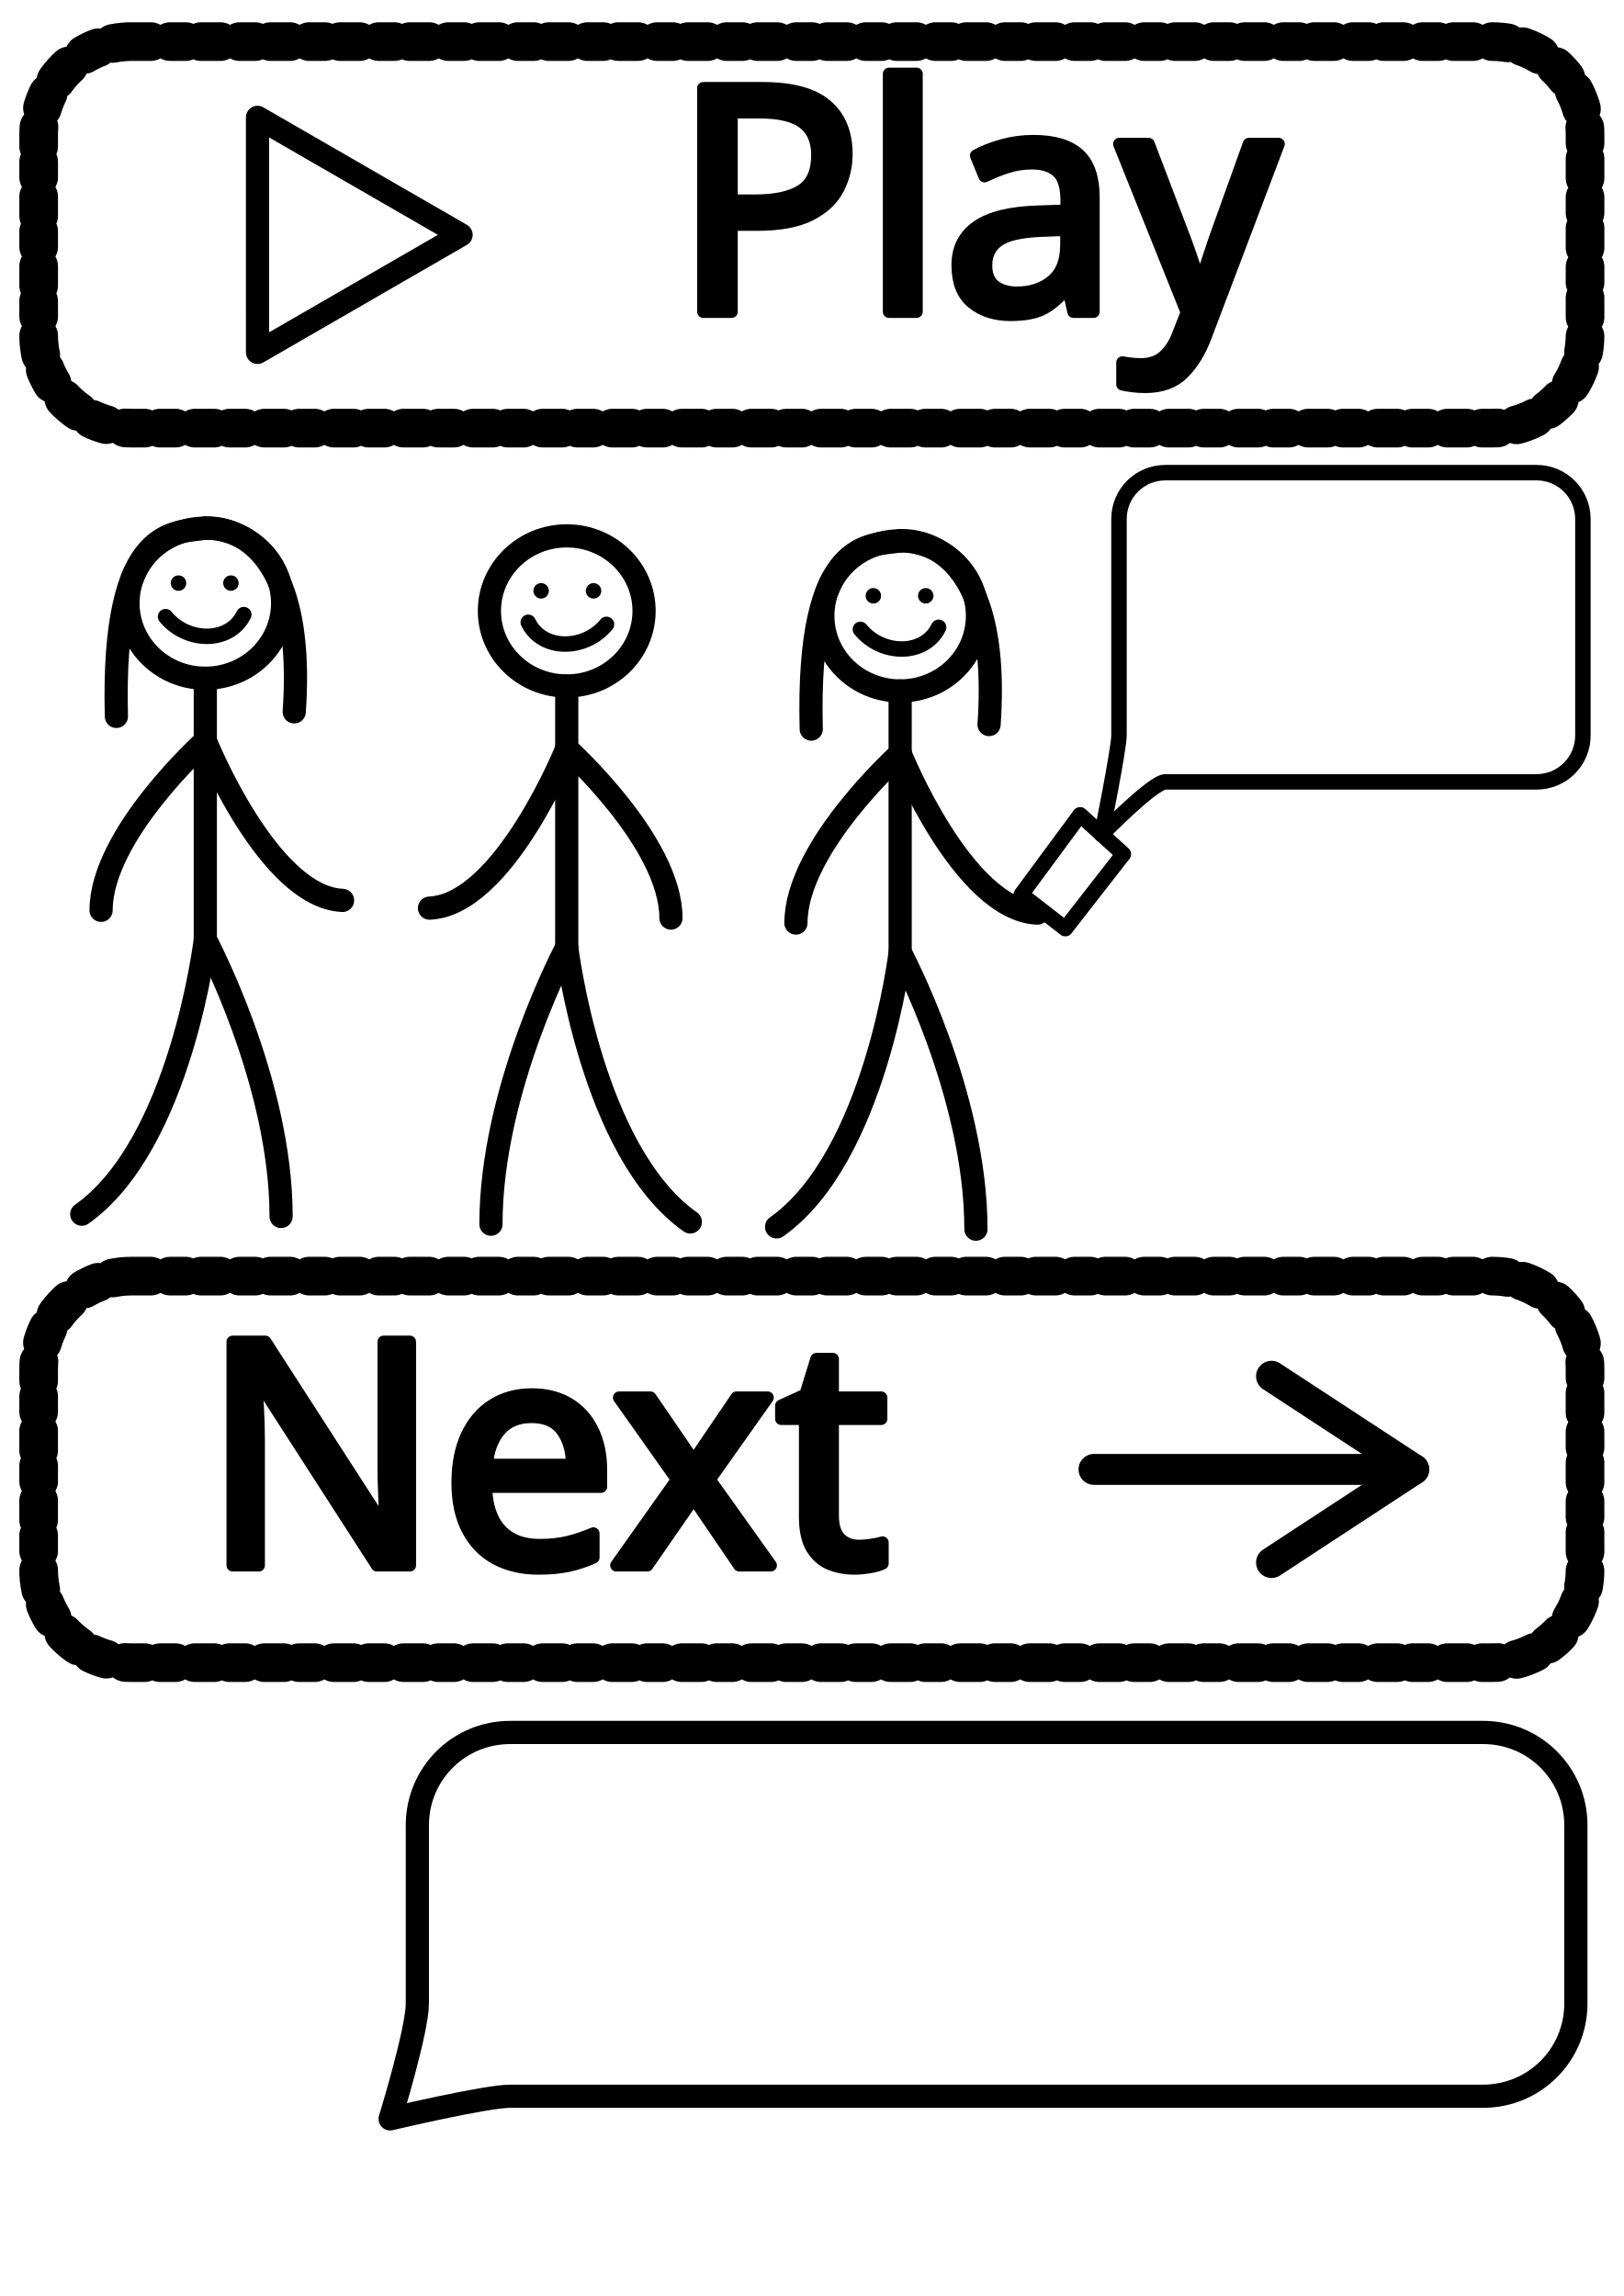
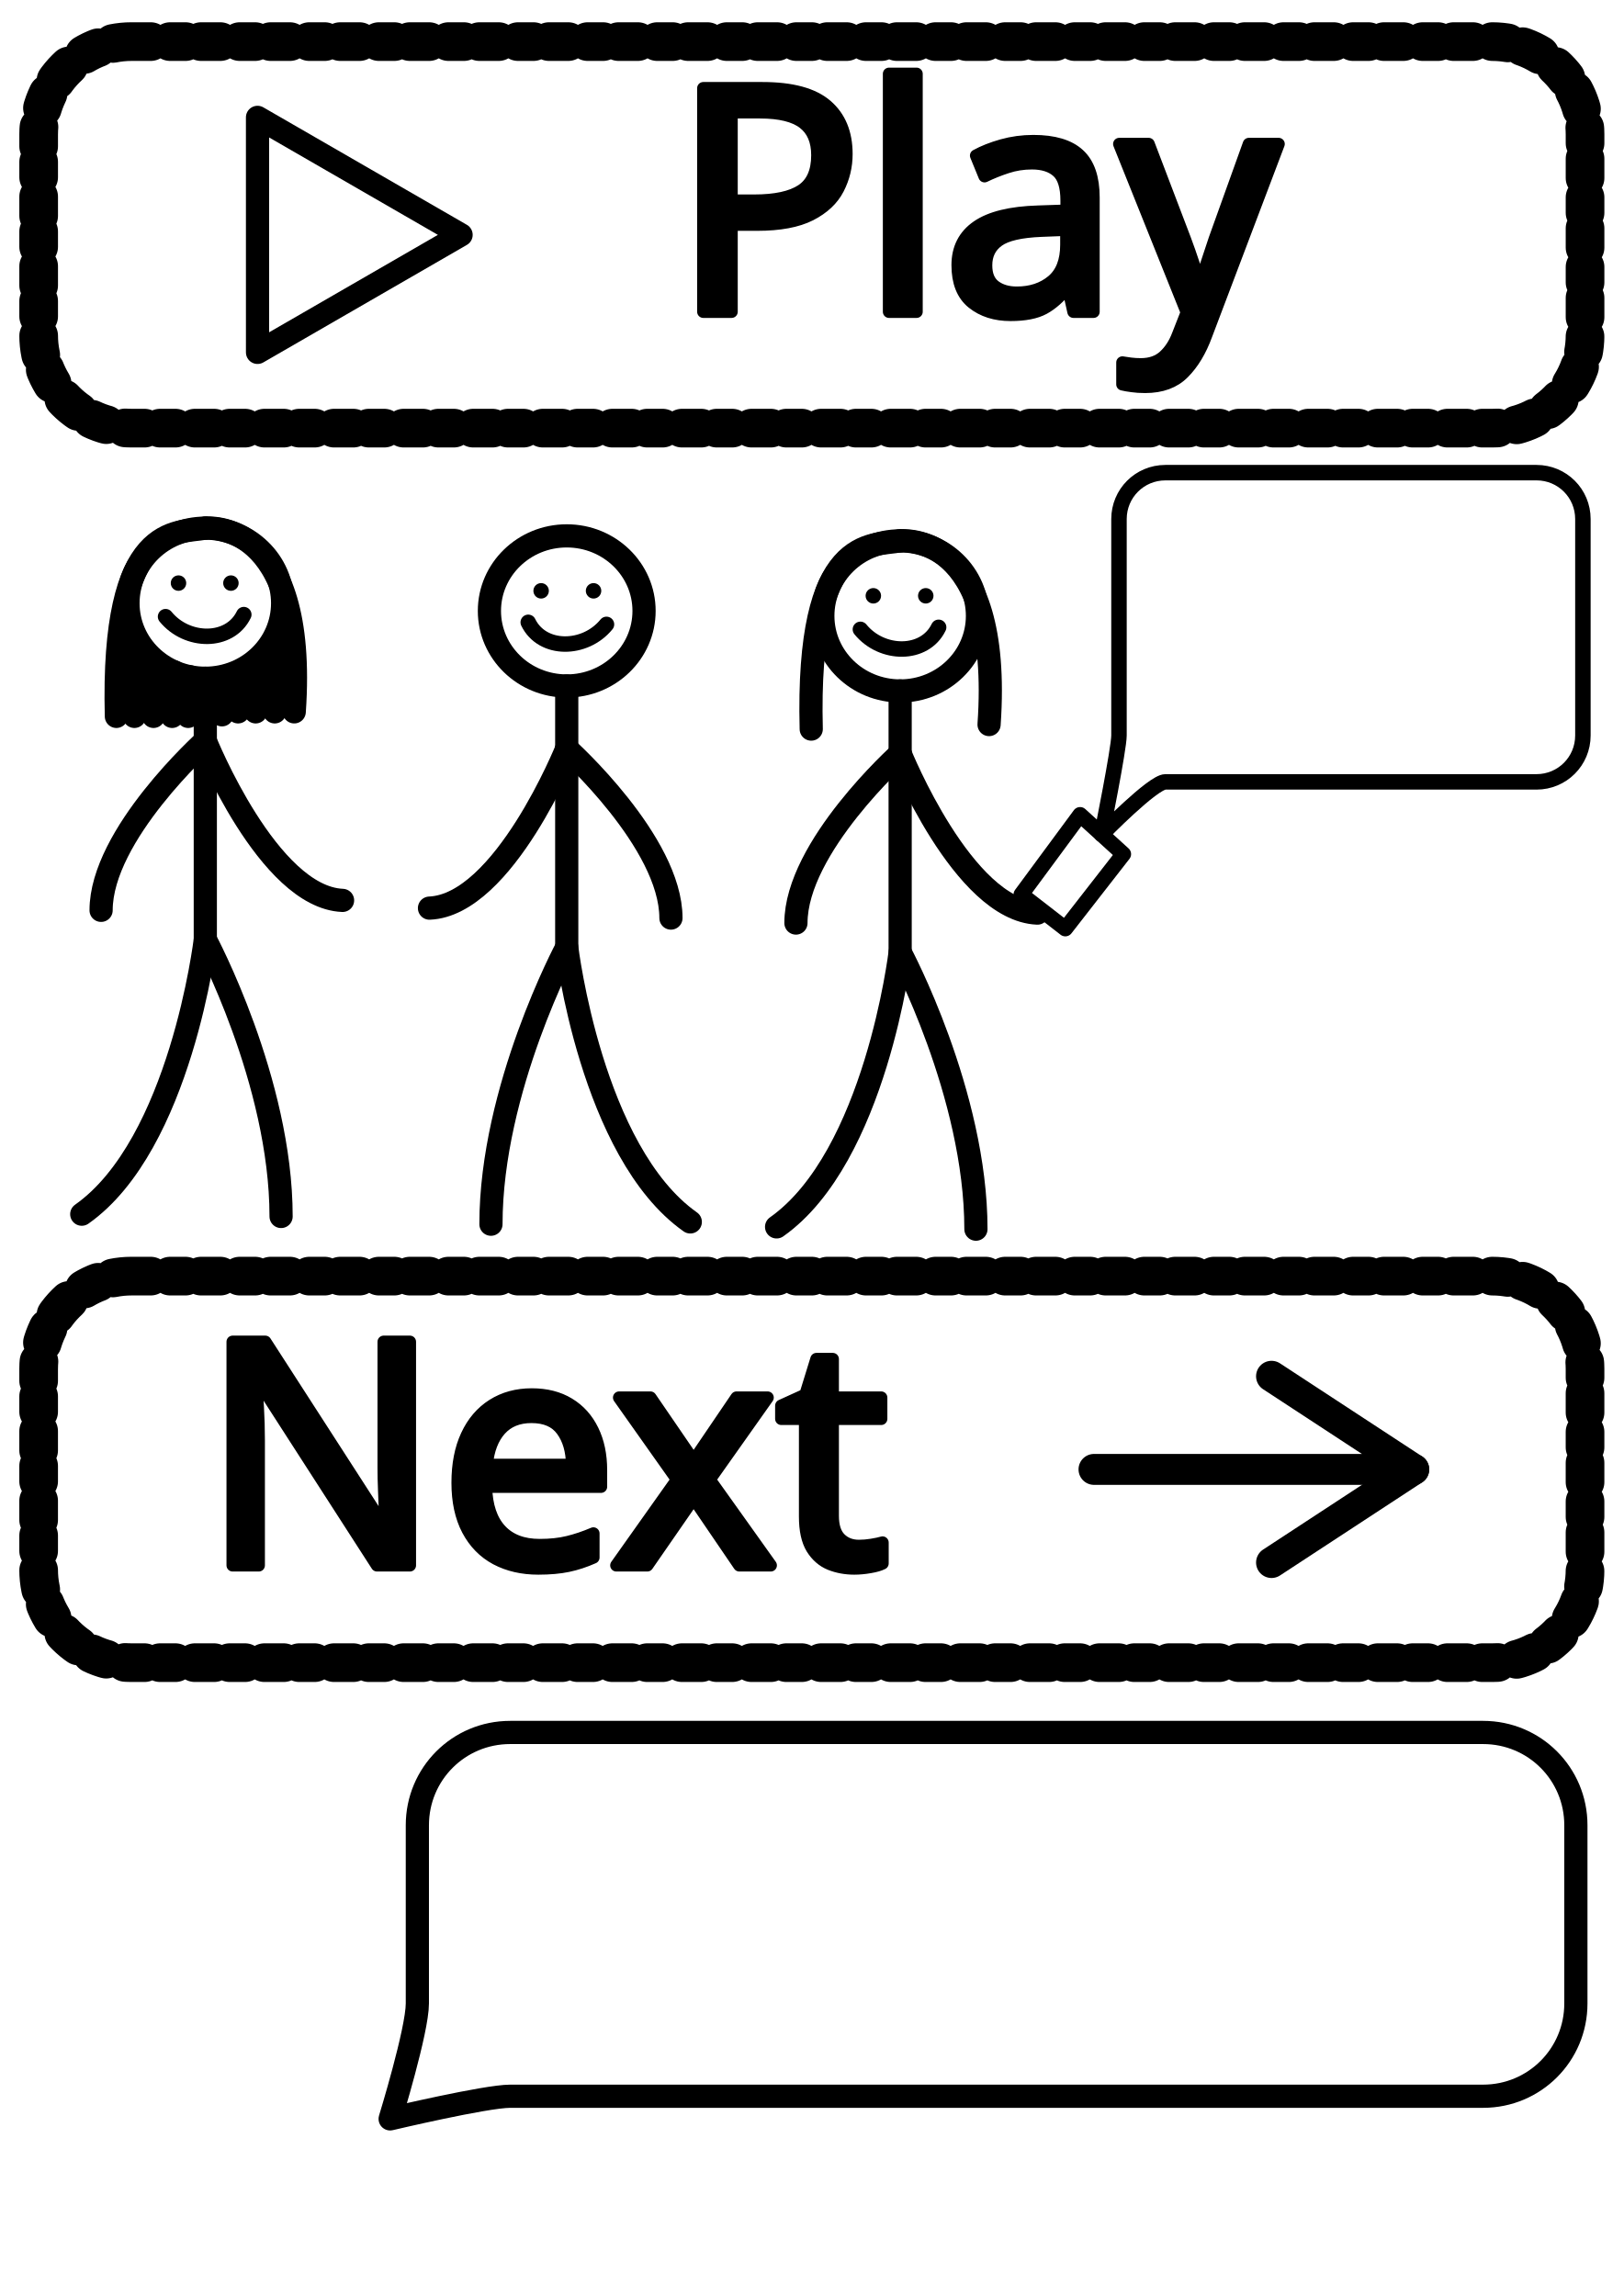
<svg xmlns="http://www.w3.org/2000/svg" width="210mm" height="297mm" viewBox="0 0 210 297" version="1.1" id="svg1">
  <defs id="defs1" />
  <g id="layer1">
    <rect style="fill:none;stroke:#000000;stroke-width:5;stroke-linecap:round;stroke-linejoin:round;stroke-dasharray:2.5, 2.5, 2, 2;stroke-dashoffset:0" id="rect1" width="200" height="50" x="5" y="5.381" rx="12" />
    <text xml:space="preserve" style="font-style:normal;font-variant:normal;font-weight:normal;font-stretch:normal;font-size:40.501px;font-family:'Inconsolata Nerd Font';-inkscape-font-specification:'Inconsolata Nerd Font';fill:none;stroke:#000000;stroke-width:1.595;stroke-linecap:round;stroke-linejoin:round;stroke-dasharray:none;stroke-dashoffset:0" x="87.04" y="40.326" id="text2">
      <tspan id="tspan2" style="font-style:normal;font-variant:normal;font-weight:normal;font-stretch:normal;font-size:40.501px;font-family:'Inconsolata Nerd Font';-inkscape-font-specification:'Inconsolata Nerd Font';fill:#000000;fill-opacity:1;stroke-width:1.595;stroke-dasharray:none" x="87.04" y="40.326">Play</tspan>
    </text>
    <path style="fill:none;fill-opacity:1;stroke:#000000;stroke-width:3;stroke-linecap:round;stroke-linejoin:round;stroke-dasharray:none;stroke-dashoffset:0" id="path2" d="m 39.778,30.381 -26.325,15.202 -0.003,-30.399 z" transform="translate(19.85526,-8.7960088e-4)" />
    <rect style="fill:none;stroke:#000000;stroke-width:5;stroke-linecap:round;stroke-linejoin:round;stroke-dasharray:2.5, 2.5, 2, 2;stroke-dashoffset:0" id="rect1-8" width="200" height="50" x="4.998" y="165.073" rx="12" />
    <text xml:space="preserve" style="font-style:normal;font-variant:normal;font-weight:normal;font-stretch:normal;font-size:40.501px;font-family:'Inconsolata Nerd Font';-inkscape-font-specification:'Inconsolata Nerd Font';fill:none;stroke:#000000;stroke-width:1.595;stroke-linecap:round;stroke-linejoin:round;stroke-dasharray:none;stroke-dashoffset:0" x="26.169" y="202.488" id="text2-5">
      <tspan id="tspan2-7" style="font-style:normal;font-variant:normal;font-weight:normal;font-stretch:normal;font-size:40.501px;font-family:'Inconsolata Nerd Font';-inkscape-font-specification:'Inconsolata Nerd Font';fill:#000000;fill-opacity:1;stroke-width:1.595;stroke-dasharray:none" x="26.169" y="202.488">Next</tspan>
    </text>
    <ellipse style="fill:none;fill-opacity:1;stroke:#000000;stroke-width:3;stroke-linecap:round;stroke-linejoin:round;stroke-dasharray:none;stroke-dashoffset:0" id="path3" cx="26.553" cy="78.026" ry="9.708" rx="10" />
    <path style="fill:none;fill-opacity:1;stroke:#000000;stroke-width:3;stroke-linecap:round;stroke-linejoin:round;stroke-dasharray:none;stroke-dashoffset:0" d="m 26.553,87.734 v 33.809 c 0,0 -3.167,26.489 -15.98,35.518" id="path4" />
    <path style="fill:none;fill-opacity:1;stroke:#000000;stroke-width:3;stroke-linecap:round;stroke-linejoin:round;stroke-dasharray:none;stroke-dashoffset:0" d="m 26.553,121.544 c 0,0 9.801,18.3 9.801,35.814" id="path5" />
    <path style="fill:none;fill-opacity:1;stroke:#000000;stroke-width:3;stroke-linecap:round;stroke-linejoin:round;stroke-dasharray:none;stroke-dashoffset:0" d="m 26.553,95.844 c 0,0 8.125,20.22 17.751,20.627" id="path6" />
    <path style="fill:none;fill-opacity:1;stroke:#000000;stroke-width:3;stroke-linecap:round;stroke-linejoin:round;stroke-dasharray:none;stroke-dashoffset:0" d="m 26.553,95.844 c 0,0 -13.478,12.1 -13.478,21.913" id="path7" />
    <path style="fill:none;fill-opacity:1;stroke:#000000;stroke-width:3;stroke-linecap:round;stroke-linejoin:round;stroke-dasharray:none;stroke-dashoffset:0" d="M 26.553,68.318 C 22.816,69.022 14.402,67.375 15.053,92.668" id="path8" />
+     <path style="fill:none;fill-opacity:1;stroke:#000000;stroke-width:3;stroke-linecap:round;stroke-linejoin:round;stroke-dasharray:none;stroke-dashoffset:0" d="m 17.681,82.745 c -0.283,2.734 -0.4,6.005 -0.299,9.923" id="path8-9" />
+     <path style="fill:none;fill-opacity:1;stroke:#000000;stroke-width:3;stroke-linecap:round;stroke-linejoin:round;stroke-dasharray:none;stroke-dashoffset:0" d="m 20.177,86.042 c -0.283,2.734 -0.425,2.708 -0.324,6.626" id="path8-9-2" />
+     <path style="fill:none;fill-opacity:1;stroke:#000000;stroke-width:3;stroke-linecap:round;stroke-linejoin:round;stroke-dasharray:none;stroke-dashoffset:0" d="m 22.514,86.907 c -0.283,2.734 -0.352,1.843 -0.251,5.761" id="path8-9-2-0" />
+     <path style="fill:none;fill-opacity:1;stroke:#000000;stroke-width:3;stroke-linecap:round;stroke-linejoin:round;stroke-dasharray:none;stroke-dashoffset:0" d="m 24.574,87.542 c -0.283,2.734 -0.338,1.208 -0.237,5.126" id="path8-9-2-0-0" />
    <path style="fill:none;fill-opacity:1;stroke:#000000;stroke-width:3;stroke-linecap:round;stroke-linejoin:round;stroke-dasharray:none;stroke-dashoffset:0" d="m 26.553,68.318 c 0,0 13.261,-1.5 11.5,23.763" id="path9" />
+     <path style="fill:none;fill-opacity:1;stroke:#000000;stroke-width:3;stroke-linecap:round;stroke-linejoin:round;stroke-dasharray:none;stroke-dashoffset:0" d="m 35.517,83.472 c 0.221,2.454 0.248,5.302 0.017,8.61" id="path9-8" />
+     <path style="fill:none;fill-opacity:1;stroke:#000000;stroke-width:3;stroke-linecap:round;stroke-linejoin:round;stroke-dasharray:none;stroke-dashoffset:0" d="m 33.048,85.471 c 0.221,2.454 0.248,3.303 0.017,6.611" id="path9-8-1" />
+     <path style="fill:none;fill-opacity:1;stroke:#000000;stroke-width:3;stroke-linecap:round;stroke-linejoin:round;stroke-dasharray:none;stroke-dashoffset:0" d="m 30.865,86.971 c 0.221,2.454 0.159,1.803 -0.072,5.111" id="path9-8-1-4" />
+     <path style="fill:none;fill-opacity:1;stroke:#000000;stroke-width:3;stroke-linecap:round;stroke-linejoin:round;stroke-dasharray:none;stroke-dashoffset:0" d="m 28.536,87.777 c 0.221,2.454 0.403,1.38 0.172,4.688" id="path9-8-1-4-3" />
+     <path style="fill:none;fill-opacity:1;stroke:#000000;stroke-width:3;stroke-linecap:round;stroke-linejoin:round;stroke-dasharray:none;stroke-dashoffset:0" d="m 469.307,87.266 c 14.069,-0.189 7.99,17.916 17.48,22.576" id="path9-1" />
+     <path style="fill:none;fill-opacity:1;stroke:#000000;stroke-width:3;stroke-linecap:round;stroke-linejoin:round;stroke-dasharray:none;stroke-dashoffset:0" d="m 473.501,105.783 c 0.977,2.22 2.357,4.106 4.628,5.221" id="path9-1-1" />
+     <path style="fill:none;fill-opacity:1;stroke:#000000;stroke-width:3;stroke-linecap:round;stroke-linejoin:round;stroke-dasharray:none;stroke-dashoffset:0" d="m 476.459,105.571 c 0.977,2.22 2.357,4.106 4.628,5.221" id="path9-1-1-7" />
+     <path style="fill:none;fill-opacity:1;stroke:#000000;stroke-width:3;stroke-linecap:round;stroke-linejoin:round;stroke-dasharray:none;stroke-dashoffset:0" d="m 478.162,102.259 c 0.846,2.438 3.458,7.011 5.729,8.126" id="path9-1-1-6" />
    <circle style="fill:#000000;fill-opacity:1;stroke:none;stroke-width:3;stroke-linecap:round;stroke-linejoin:round;stroke-dasharray:none;stroke-dashoffset:0" id="path11" cx="29.865" cy="75.427" r="1" />
    <circle style="fill:#000000;fill-opacity:1;stroke:none;stroke-width:3;stroke-linecap:round;stroke-linejoin:round;stroke-dasharray:none;stroke-dashoffset:0" id="path11-3" cx="23.085" cy="75.427" r="1" />
    <path style="fill:none;fill-opacity:1;stroke:#000000;stroke-width:2;stroke-linecap:round;stroke-linejoin:round;stroke-dasharray:none;stroke-dashoffset:0;stroke-opacity:1" d="m 21.411,79.767 c 2.767,3.401 8.308,3.472 10.12,-0.265" id="path12" />
+     <ellipse style="fill:#000000;fill-opacity:1;stroke:#000000;stroke-width:3;stroke-linecap:round;stroke-linejoin:round;stroke-dasharray:none;stroke-dashoffset:0" id="path3-3" cx="-482.095" cy="-8.728" ry="9.708" rx="10" transform="scale(-1,1)" />
+     <path style="fill:none;fill-opacity:1;stroke:#000000;stroke-width:3;stroke-linecap:round;stroke-linejoin:round;stroke-dasharray:none;stroke-dashoffset:0" d="M 482.095,0.98 V 34.789 c 0,0 3.167,26.489 15.98,35.518" id="path4-17" />
+     <path style="fill:none;fill-opacity:1;stroke:#000000;stroke-width:3;stroke-linecap:round;stroke-linejoin:round;stroke-dasharray:none;stroke-dashoffset:0" d="m 482.095,34.789 c 0,0 -9.801,18.3 -9.801,35.814" id="path5-59" />
+     <path style="fill:none;fill-opacity:1;stroke:#000000;stroke-width:3;stroke-linecap:round;stroke-linejoin:round;stroke-dasharray:none;stroke-dashoffset:0" d="m 482.095,9.089 c 0,0 -8.125,20.22 -17.751,20.627" id="path6-62" />
+     <path style="fill:none;fill-opacity:1;stroke:#000000;stroke-width:3;stroke-linecap:round;stroke-linejoin:round;stroke-dasharray:none;stroke-dashoffset:0" d="m 482.095,9.089 c 0,0 13.478,12.1 13.478,21.913" id="path7-1" />
+     <path style="fill:none;fill-opacity:1;stroke:#000000;stroke-width:3;stroke-linecap:round;stroke-linejoin:round;stroke-dasharray:none;stroke-dashoffset:0" d="m 482.095,-18.436 c 3.737,0.703 12.151,-0.944 11.5,24.35" id="path8-7" />
+     <path style="fill:none;fill-opacity:1;stroke:#000000;stroke-width:3;stroke-linecap:round;stroke-linejoin:round;stroke-dasharray:none;stroke-dashoffset:0" d="m 490.967,-4.009 c 0.283,2.734 0.4,6.005 0.299,9.923" id="path8-9-8" />
+     <path style="fill:none;fill-opacity:1;stroke:#000000;stroke-width:3;stroke-linecap:round;stroke-linejoin:round;stroke-dasharray:none;stroke-dashoffset:0" d="m 488.471,-0.712 c 0.283,2.734 0.425,2.708 0.324,6.626" id="path8-9-2-5" />
+     <path style="fill:none;fill-opacity:1;stroke:#000000;stroke-width:3;stroke-linecap:round;stroke-linejoin:round;stroke-dasharray:none;stroke-dashoffset:0" d="m 486.134,0.153 c 0.283,2.734 0.352,1.843 0.251,5.761" id="path8-9-2-0-7" />
+     <path style="fill:none;fill-opacity:1;stroke:#000000;stroke-width:3;stroke-linecap:round;stroke-linejoin:round;stroke-dasharray:none;stroke-dashoffset:0" d="m 484.074,0.788 c 0.283,2.734 0.338,1.208 0.237,5.126" id="path8-9-2-0-0-4" />
+     <path style="fill:none;fill-opacity:1;stroke:#000000;stroke-width:3;stroke-linecap:round;stroke-linejoin:round;stroke-dasharray:none;stroke-dashoffset:0" d="m 482.095,-18.436 c 0,0 -13.261,-1.5 -11.5,23.763" id="path9-18" />
+     <path style="fill:none;fill-opacity:1;stroke:#000000;stroke-width:3;stroke-linecap:round;stroke-linejoin:round;stroke-dasharray:none;stroke-dashoffset:0" d="m 473.131,-3.283 c -0.221,2.454 -0.248,5.302 -0.017,8.61" id="path9-8-5" />
+     <path style="fill:none;fill-opacity:1;stroke:#000000;stroke-width:3;stroke-linecap:round;stroke-linejoin:round;stroke-dasharray:none;stroke-dashoffset:0" d="m 475.6,-1.283 c -0.221,2.454 -0.248,3.303 -0.017,6.611" id="path9-8-1-9" />
+     <path style="fill:none;fill-opacity:1;stroke:#000000;stroke-width:3;stroke-linecap:round;stroke-linejoin:round;stroke-dasharray:none;stroke-dashoffset:0" d="m 477.784,0.217 c -0.221,2.454 -0.159,1.803 0.072,5.111" id="path9-8-1-4-7" />
+     <path style="fill:none;fill-opacity:1;stroke:#000000;stroke-width:3;stroke-linecap:round;stroke-linejoin:round;stroke-dasharray:none;stroke-dashoffset:0" d="m 480.112,1.022 c -0.221,2.454 -0.403,1.38 -0.172,4.688" id="path9-8-1-4-3-5" />
+     <circle style="fill:#000000;fill-opacity:1;stroke:none;stroke-width:3;stroke-linecap:round;stroke-linejoin:round;stroke-dasharray:none;stroke-dashoffset:0" id="path11-38" cx="-478.784" cy="-11.327" r="1" transform="scale(-1,1)" />
+     <circle style="fill:#000000;fill-opacity:1;stroke:none;stroke-width:3;stroke-linecap:round;stroke-linejoin:round;stroke-dasharray:none;stroke-dashoffset:0" id="path11-3-8" cx="-485.563" cy="-11.327" r="1" transform="scale(-1,1)" />
+     <path style="fill:none;fill-opacity:1;stroke:#000000;stroke-width:2;stroke-linecap:round;stroke-linejoin:round;stroke-dasharray:none;stroke-dashoffset:0;stroke-opacity:1" d="m 487.237,-6.988 c -2.767,3.401 -8.308,3.472 -10.12,-0.265" id="path12-31" />
    <ellipse style="fill:none;fill-opacity:1;stroke:#000000;stroke-width:3;stroke-linecap:round;stroke-linejoin:round;stroke-dasharray:none;stroke-dashoffset:0" id="path3-4" cx="116.42" cy="79.669" ry="9.708" rx="10" />
    <path style="fill:none;fill-opacity:1;stroke:#000000;stroke-width:3;stroke-linecap:round;stroke-linejoin:round;stroke-dasharray:none;stroke-dashoffset:0" d="m 116.42,89.377 v 33.809 c 0,0 -3.167,26.489 -15.98,35.518" id="path4-4" />
    <path style="fill:none;fill-opacity:1;stroke:#000000;stroke-width:3;stroke-linecap:round;stroke-linejoin:round;stroke-dasharray:none;stroke-dashoffset:0" d="m 116.42,123.186 c 0,0 9.801,18.3 9.801,35.814" id="path5-7" />
    <path style="fill:none;fill-opacity:1;stroke:#000000;stroke-width:3;stroke-linecap:round;stroke-linejoin:round;stroke-dasharray:none;stroke-dashoffset:0" d="m 116.42,97.487 c 0,0 8.125,20.22 17.751,20.627" id="path6-6" />
    <path style="fill:none;fill-opacity:1;stroke:#000000;stroke-width:3;stroke-linecap:round;stroke-linejoin:round;stroke-dasharray:none;stroke-dashoffset:0" d="m 116.42,97.487 c 0,0 -13.478,12.1 -13.478,21.913" id="path7-3" />
    <path style="fill:none;fill-opacity:1;stroke:#000000;stroke-width:3;stroke-linecap:round;stroke-linejoin:round;stroke-dasharray:none;stroke-dashoffset:0" d="m 116.42,69.961 c -3.737,0.703 -12.151,-0.944 -11.5,24.35" id="path8-1" />
    <path style="fill:none;fill-opacity:1;stroke:#000000;stroke-width:3;stroke-linecap:round;stroke-linejoin:round;stroke-dasharray:none;stroke-dashoffset:0" d="m 116.42,69.961 c 0,0 13.261,-1.5 11.5,23.763" id="path9-7" />
    <circle style="fill:#000000;fill-opacity:1;stroke:none;stroke-width:3;stroke-linecap:round;stroke-linejoin:round;stroke-dasharray:none;stroke-dashoffset:0" id="path11-5" cx="119.732" cy="77.07" r="1" />
    <circle style="fill:#000000;fill-opacity:1;stroke:none;stroke-width:3;stroke-linecap:round;stroke-linejoin:round;stroke-dasharray:none;stroke-dashoffset:0" id="path11-3-9" cx="112.952" cy="77.07" r="1" />
    <path style="fill:none;fill-opacity:1;stroke:#000000;stroke-width:2;stroke-linecap:round;stroke-linejoin:round;stroke-dasharray:none;stroke-dashoffset:0;stroke-opacity:1" d="m 111.278,81.41 c 2.767,3.401 8.308,3.472 10.12,-0.265" id="path12-6" />
    <ellipse style="fill:none;fill-opacity:1;stroke:#000000;stroke-width:3;stroke-linecap:round;stroke-linejoin:round;stroke-dasharray:none;stroke-dashoffset:0" id="path3-1" cx="-73.298" cy="79.026" ry="9.708" rx="10" transform="scale(-1,1)" />
    <path style="fill:none;fill-opacity:1;stroke:#000000;stroke-width:3;stroke-linecap:round;stroke-linejoin:round;stroke-dasharray:none;stroke-dashoffset:0" d="m 73.298,88.734 v 33.809 c 0,0 3.167,26.489 15.98,35.518" id="path4-1" />
    <path style="fill:none;fill-opacity:1;stroke:#000000;stroke-width:3;stroke-linecap:round;stroke-linejoin:round;stroke-dasharray:none;stroke-dashoffset:0" d="m 73.298,122.544 c 0,0 -9.801,18.3 -9.801,35.814" id="path5-5" />
    <path style="fill:none;fill-opacity:1;stroke:#000000;stroke-width:3;stroke-linecap:round;stroke-linejoin:round;stroke-dasharray:none;stroke-dashoffset:0" d="m 73.298,96.844 c 0,0 -8.125,20.22 -17.751,20.627" id="path6-9" />
    <path style="fill:none;fill-opacity:1;stroke:#000000;stroke-width:3;stroke-linecap:round;stroke-linejoin:round;stroke-dasharray:none;stroke-dashoffset:0" d="m 73.298,96.844 c 0,0 13.478,12.1 13.478,21.913" id="path7-8" />
    <circle style="fill:#000000;fill-opacity:1;stroke:none;stroke-width:3;stroke-linecap:round;stroke-linejoin:round;stroke-dasharray:none;stroke-dashoffset:0" id="path11-1" cx="-69.986" cy="76.427" r="1" transform="scale(-1,1)" />
    <circle style="fill:#000000;fill-opacity:1;stroke:none;stroke-width:3;stroke-linecap:round;stroke-linejoin:round;stroke-dasharray:none;stroke-dashoffset:0" id="path11-3-0" cx="-76.766" cy="76.427" r="1" transform="scale(-1,1)" />
    <path style="fill:none;fill-opacity:1;stroke:#000000;stroke-width:2;stroke-linecap:round;stroke-linejoin:round;stroke-dasharray:none;stroke-dashoffset:0;stroke-opacity:1" d="m 78.439,80.767 c -2.767,3.401 -8.308,3.472 -10.12,-0.265" id="path12-3" />
+     <ellipse style="fill:none;fill-opacity:1;stroke:#000000;stroke-width:3;stroke-linecap:round;stroke-linejoin:round;stroke-dasharray:none;stroke-dashoffset:0" id="path3-1-3" cx="-397.8" cy="101.634" ry="9.708" rx="10" transform="scale(-1,1)" />
+     <path style="fill:none;fill-opacity:1;stroke:#000000;stroke-width:3;stroke-linecap:round;stroke-linejoin:round;stroke-dasharray:none;stroke-dashoffset:0" d="m 397.8,111.342 v 33.809 c 0,0 -17.921,10.63 -17.643,24.063" id="path4-1-1" />
+     <path style="fill:none;fill-opacity:1;stroke:#000000;stroke-width:3;stroke-linecap:round;stroke-linejoin:round;stroke-dasharray:none;stroke-dashoffset:0" d="m 397.8,145.151 c 0,0 -31.03,6.091 -31.03,23.604" id="path5-5-4" />
+     <path style="fill:none;fill-opacity:1;stroke:#000000;stroke-width:3;stroke-linecap:round;stroke-linejoin:round;stroke-dasharray:none;stroke-dashoffset:0" d="m 397.8,119.451 c 0,0 -8.125,20.22 -17.751,20.627" id="path6-9-9" />
+     <path style="fill:none;fill-opacity:1;stroke:#000000;stroke-width:3;stroke-linecap:round;stroke-linejoin:round;stroke-dasharray:none;stroke-dashoffset:0" d="m 397.8,119.451 c 0,0 13.478,12.1 13.478,21.913" id="path7-8-20" />
+     <circle style="fill:#000000;fill-opacity:1;stroke:none;stroke-width:3;stroke-linecap:round;stroke-linejoin:round;stroke-dasharray:none;stroke-dashoffset:0" id="path11-1-6" cx="-394.489" cy="99.035" r="1" transform="scale(-1,1)" />
+     <circle style="fill:#000000;fill-opacity:1;stroke:none;stroke-width:3;stroke-linecap:round;stroke-linejoin:round;stroke-dasharray:none;stroke-dashoffset:0" id="path11-3-0-8" cx="-401.269" cy="99.035" r="1" transform="scale(-1,1)" />
+     <path style="fill:none;fill-opacity:1;stroke:#000000;stroke-width:2;stroke-linecap:round;stroke-linejoin:round;stroke-dasharray:none;stroke-dashoffset:0;stroke-opacity:1" d="m 402.942,103.374 c -2.767,3.401 -8.308,3.472 -10.12,-0.265" id="path12-3-9" />
+     <ellipse style="fill:none;fill-opacity:1;stroke:#000000;stroke-width:3;stroke-linecap:round;stroke-linejoin:round;stroke-dasharray:none;stroke-dashoffset:0" id="path3-1-3-4" cx="326.468" cy="101.634" ry="9.708" rx="10" />
+     <path style="fill:none;fill-opacity:1;stroke:#000000;stroke-width:3;stroke-linecap:round;stroke-linejoin:round;stroke-dasharray:none;stroke-dashoffset:0" d="m 326.468,111.342 v 33.809 c 0,0 17.921,10.63 17.643,24.063" id="path4-1-1-9" />
+     <path style="fill:none;fill-opacity:1;stroke:#000000;stroke-width:3;stroke-linecap:round;stroke-linejoin:round;stroke-dasharray:none;stroke-dashoffset:0" d="m 326.468,145.151 c 0,0 31.03,6.091 31.03,23.604" id="path5-5-4-5" />
+     <path style="fill:none;fill-opacity:1;stroke:#000000;stroke-width:3;stroke-linecap:round;stroke-linejoin:round;stroke-dasharray:none;stroke-dashoffset:0" d="m 326.468,119.451 c 0,0 8.125,20.22 17.751,20.627" id="path6-9-9-0" />
+     <path style="fill:none;fill-opacity:1;stroke:#000000;stroke-width:3;stroke-linecap:round;stroke-linejoin:round;stroke-dasharray:none;stroke-dashoffset:0" d="m 326.468,119.451 c 0,0 -13.478,12.1 -13.478,21.913" id="path7-8-20-4" />
+     <circle style="fill:#000000;fill-opacity:1;stroke:none;stroke-width:3;stroke-linecap:round;stroke-linejoin:round;stroke-dasharray:none;stroke-dashoffset:0" id="path11-1-6-8" cx="329.779" cy="99.035" r="1" />
+     <circle style="fill:#000000;fill-opacity:1;stroke:none;stroke-width:3;stroke-linecap:round;stroke-linejoin:round;stroke-dasharray:none;stroke-dashoffset:0" id="path11-3-0-8-7" cx="323" cy="99.035" r="1" />
+     <path style="fill:none;fill-opacity:1;stroke:#000000;stroke-width:2;stroke-linecap:round;stroke-linejoin:round;stroke-dasharray:none;stroke-dashoffset:0;stroke-opacity:1" d="m 321.326,103.374 c 2.767,3.401 8.308,3.472 10.12,-0.265" id="path12-3-9-1" />
+     <ellipse style="fill:none;fill-opacity:1;stroke:#000000;stroke-width:3;stroke-linecap:round;stroke-linejoin:round;stroke-dasharray:none;stroke-dashoffset:0" id="path3-1-54" cx="-406.07" cy="-3.998" ry="9.708" rx="10" transform="scale(-1,1)" />
+     <path style="fill:none;fill-opacity:1;stroke:#000000;stroke-width:3;stroke-linecap:round;stroke-linejoin:round;stroke-dasharray:none;stroke-dashoffset:0" d="m 406.07,5.71 v 33.809 c 0,0 3.167,26.489 15.98,35.518" id="path4-1-7" />
+     <path style="fill:none;fill-opacity:1;stroke:#000000;stroke-width:3;stroke-linecap:round;stroke-linejoin:round;stroke-dasharray:none;stroke-dashoffset:0" d="m 406.07,39.519 c 0,0 -9.801,18.3 -9.801,35.814" id="path5-5-6" />
+     <path style="fill:none;fill-opacity:1;stroke:#000000;stroke-width:3;stroke-linecap:round;stroke-linejoin:round;stroke-dasharray:none;stroke-dashoffset:0" d="m 406.07,13.819 c 0,0 -8.125,20.22 -17.751,20.627" id="path6-9-5" />
+     <path style="fill:none;fill-opacity:1;stroke:#000000;stroke-width:3;stroke-linecap:round;stroke-linejoin:round;stroke-dasharray:none;stroke-dashoffset:0" d="m 406.07,13.819 c 0,0 13.478,12.1 13.478,21.913" id="path7-8-69" />
+     <circle style="fill:#000000;fill-opacity:1;stroke:none;stroke-width:3;stroke-linecap:round;stroke-linejoin:round;stroke-dasharray:none;stroke-dashoffset:0" id="path11-1-37" cx="-402.759" cy="-6.597" r="1" transform="scale(-1,1)" />
+     <circle style="fill:#000000;fill-opacity:1;stroke:none;stroke-width:3;stroke-linecap:round;stroke-linejoin:round;stroke-dasharray:none;stroke-dashoffset:0" id="path11-3-0-4" cx="-409.539" cy="-6.597" r="1" transform="scale(-1,1)" />
+     <path style="fill:none;fill-opacity:1;stroke:#000000;stroke-width:2;stroke-linecap:round;stroke-linejoin:round;stroke-dasharray:none;stroke-dashoffset:0;stroke-opacity:1" d="m 411.212,-2.257 c -2.767,3.401 -8.308,3.472 -10.12,-0.265" id="path12-3-5" />
+     <path style="fill:none;fill-opacity:1;stroke:#000000;stroke-width:3;stroke-linecap:square;stroke-linejoin:round;stroke-dasharray:none;stroke-dashoffset:0" d="m 298.624,-39.009 -0.033,65.285 c 0,0 10.125,36.301 22.937,45.329" id="path4-1-2" />
+     <path style="fill:none;fill-opacity:1;stroke:#000000;stroke-width:3;stroke-linecap:round;stroke-linejoin:round;stroke-dasharray:none;stroke-dashoffset:0" d="m 298.591,26.276 c 0,0 -20.038,28.659 -20.038,46.173" id="path5-5-3" />
+     <path style="fill:none;fill-opacity:1;stroke:#000000;stroke-width:3;stroke-linecap:round;stroke-linejoin:round;stroke-dasharray:none;stroke-dashoffset:0" d="m 298.615,-22.629 c 0,0 -16.424,40.844 -26.05,41.252" id="path6-9-7" />
+     <path style="fill:none;fill-opacity:1;stroke:#000000;stroke-width:3;stroke-linecap:round;stroke-linejoin:round;stroke-dasharray:none;stroke-dashoffset:0" d="m 298.615,-22.629 c 0,0 20.087,31.038 20.087,40.851" id="path7-8-5" />
+     <ellipse style="fill:none;fill-opacity:1;stroke:#000000;stroke-width:3;stroke-linecap:round;stroke-linejoin:round;stroke-dasharray:none;stroke-dashoffset:0" id="path3-1-5" cx="-253.672" cy="10.414" ry="9.708" rx="10" transform="scale(-1,1)" />
+     <path style="fill:none;fill-opacity:1;stroke:#000000;stroke-width:3;stroke-linecap:round;stroke-linejoin:round;stroke-dasharray:none;stroke-dashoffset:0" d="m 253.672,20.122 0.082,21.018 c 0,0 -1.805,10.922 11.008,19.951" id="path4-1-3" />
+     <path style="fill:none;fill-opacity:1;stroke:#000000;stroke-width:3;stroke-linecap:round;stroke-linejoin:round;stroke-dasharray:none;stroke-dashoffset:0" d="m 253.753,41.14 c 0,0 -7.51,3.211 -7.51,20.724" id="path5-5-5" />
+     <path style="fill:none;fill-opacity:1;stroke:#000000;stroke-width:3;stroke-linecap:round;stroke-linejoin:round;stroke-dasharray:none;stroke-dashoffset:0" d="m 253.672,28.232 c 0,0 -1.875,7.085 -11.5,7.492" id="path6-9-6" />
+     <path style="fill:none;fill-opacity:1;stroke:#000000;stroke-width:3;stroke-linecap:round;stroke-linejoin:round;stroke-dasharray:none;stroke-dashoffset:0" d="m 253.672,28.232 c 0,0 8.617,1.011 8.617,10.824" id="path7-8-2" />
+     <circle style="fill:#000000;fill-opacity:1;stroke:none;stroke-width:3;stroke-linecap:round;stroke-linejoin:round;stroke-dasharray:none;stroke-dashoffset:0" id="path11-1-9" cx="-250.36" cy="7.815" r="1" transform="scale(-1,1)" />
+     <circle style="fill:#000000;fill-opacity:1;stroke:none;stroke-width:3;stroke-linecap:round;stroke-linejoin:round;stroke-dasharray:none;stroke-dashoffset:0" id="path11-3-0-1" cx="-257.14" cy="7.815" r="1" transform="scale(-1,1)" />
+     <path style="fill:none;fill-opacity:1;stroke:#000000;stroke-width:2;stroke-linecap:round;stroke-linejoin:round;stroke-dasharray:none;stroke-dashoffset:0;stroke-opacity:1" d="m 258.813,12.155 c -2.767,3.401 -8.308,3.472 -10.12,-0.265" id="path12-3-2" />
+     <ellipse style="fill:none;fill-opacity:1;stroke:#000000;stroke-width:3;stroke-linecap:round;stroke-linejoin:round;stroke-dasharray:none;stroke-dashoffset:0" id="path3-1-5-7" cx="-298.624" cy="-48.717" ry="9.708" rx="10" transform="scale(-1,1)" />
+     <circle style="fill:#000000;fill-opacity:1;stroke:none;stroke-width:3;stroke-linecap:round;stroke-linejoin:round;stroke-dasharray:none;stroke-dashoffset:0" id="path11-1-9-4" cx="-295.312" cy="-51.316" r="1" transform="scale(-1,1)" />
+     <circle style="fill:#000000;fill-opacity:1;stroke:none;stroke-width:3;stroke-linecap:round;stroke-linejoin:round;stroke-dasharray:none;stroke-dashoffset:0" id="path11-3-0-1-4" cx="-302.092" cy="-51.316" r="1" transform="scale(-1,1)" />
+     <path style="fill:none;fill-opacity:1;stroke:#000000;stroke-width:2;stroke-linecap:round;stroke-linejoin:round;stroke-dasharray:none;stroke-dashoffset:0;stroke-opacity:1" d="m 303.766,-46.976 c -2.767,3.401 -8.308,3.472 -10.12,-0.265" id="path12-3-2-3" />
    <path id="path13" style="fill:none;stroke:#000000;stroke-width:2;stroke-linecap:round;stroke-linejoin:round" d="m 139.693,105.395 5.595,5.089 -7.507,9.639 -5.695,-4.419 z" />
    <path id="rect13" style="fill:none;stroke:#000000;stroke-width:2;stroke-linecap:round;stroke-linejoin:round" d="m 150.723,61.14 h 48 c 3.324,0 6,2.676 6,6 v 28 c 0,3.324 -2.676,6 -6,6 h -48 c -1.618,0 -8.232,6.8 -8.232,6.8 0,0 2.232,-11.094 2.232,-12.799 v -28 c 0,-3.324 2.676,-6 6,-6 z" />
    <path style="fill:none;fill-opacity:1;stroke:#000000;stroke-width:4;stroke-linecap:round;stroke-linejoin:round;stroke-dasharray:none;stroke-dashoffset:0;stroke-opacity:1" d="m 141.491,190.075 h 41.354 l -18.393,-12.047" id="path14" />
    <path style="fill:none;fill-opacity:1;stroke:#000000;stroke-width:4;stroke-linecap:round;stroke-linejoin:round;stroke-dasharray:none;stroke-dashoffset:0;stroke-opacity:1" d="M 182.845,190.075 164.452,202.122" id="path16" />
    <path id="rect2" style="fill:none;stroke:#000000;stroke-width:3;stroke-linecap:round;stroke-linejoin:round" d="m 65.978,224.103 h 125.837 c 6.648,0 12,5.352 12,12 v 23.056 c 0,6.648 -5.352,12 -12,12 H 65.978 c -3.144,0 -15.518,2.929 -15.518,2.929 0,0 3.518,-11.425 3.518,-14.929 v -23.056 c 0,-6.648 5.352,-12 12,-12 z" />
+     <ellipse style="fill:none;fill-opacity:1;stroke:#000000;stroke-width:3;stroke-linecap:round;stroke-linejoin:round;stroke-dasharray:none;stroke-dashoffset:0" id="path3-1-50" cx="-363.77" cy="-3.998" ry="9.708" rx="10" transform="scale(-1,1)" />
+     <path style="fill:none;fill-opacity:1;stroke:#000000;stroke-width:3;stroke-linecap:round;stroke-linejoin:round;stroke-dasharray:none;stroke-dashoffset:0" d="m 363.77,5.71 v 33.809 c 0,0 3.167,26.489 15.98,35.518" id="path4-1-36" />
+     <path style="fill:none;fill-opacity:1;stroke:#000000;stroke-width:3;stroke-linecap:round;stroke-linejoin:round;stroke-dasharray:none;stroke-dashoffset:0" d="m 363.77,39.519 c 0,0 -9.801,18.3 -9.801,35.814" id="path5-5-1" />
+     <path style="fill:none;fill-opacity:1;stroke:#000000;stroke-width:3;stroke-linecap:round;stroke-linejoin:round;stroke-dasharray:none;stroke-dashoffset:0" d="m 363.77,13.819 c 0,0 -8.125,20.22 -17.751,20.627" id="path6-9-0" />
+     <path style="fill:none;fill-opacity:1;stroke:#000000;stroke-width:3;stroke-linecap:round;stroke-linejoin:round;stroke-dasharray:none;stroke-dashoffset:0" d="m 363.77,13.819 c 0,0 13.478,12.1 13.478,21.913" id="path7-8-6" />
+     <circle style="fill:#000000;fill-opacity:1;stroke:none;stroke-width:3;stroke-linecap:round;stroke-linejoin:round;stroke-dasharray:none;stroke-dashoffset:0" id="path11-1-3" cx="-360.458" cy="-6.597" r="1" transform="scale(-1,1)" />
+     <circle style="fill:#000000;fill-opacity:1;stroke:none;stroke-width:3;stroke-linecap:round;stroke-linejoin:round;stroke-dasharray:none;stroke-dashoffset:0" id="path11-3-0-2" cx="-367.238" cy="-6.597" r="1" transform="scale(-1,1)" />
+     <path style="fill:none;fill-opacity:1;stroke:#000000;stroke-width:2;stroke-linecap:round;stroke-linejoin:round;stroke-dasharray:none;stroke-dashoffset:0;stroke-opacity:1" d="m 368.912,-2.257 c -2.767,3.401 -8.308,3.472 -10.12,-0.265" id="path12-3-0" />
+     <path style="fill:none;stroke:#000000;stroke-width:3;stroke-linecap:round;stroke-linejoin:round" d="m 362.763,3.404 1.881,0.009" id="path1" />
+     <path style="fill:#000000;fill-opacity:1;stroke:#000000;stroke-width:3;stroke-linecap:round;stroke-linejoin:round" d="m 395.065,-9.822 21.408,0.181 -2.414,-2.447 -3.195,-7.119 -10.293,-0.096 -3.295,7.148 z" id="path10" />
+     <path style="fill:none;fill-opacity:1;stroke:#000000;stroke-width:3;stroke-linecap:round;stroke-linejoin:round;stroke-opacity:0.501" d="m 397.195,-2.386 c 0.684,2.726 4.571,6.862 8.957,6.915 4.386,0.053 7.74,-3.849 8.651,-6.569" id="path15" />
+     <ellipse style="fill:none;fill-opacity:1;stroke:#000000;stroke-width:3;stroke-linecap:round;stroke-linejoin:round;stroke-dasharray:none;stroke-dashoffset:0" id="path3-1-54-2" cx="-469.307" cy="96.974" ry="9.708" rx="10" transform="scale(-1,1)" />
+     <path style="fill:none;fill-opacity:1;stroke:#000000;stroke-width:3;stroke-linecap:round;stroke-linejoin:round;stroke-dasharray:none;stroke-dashoffset:0" d="m 469.307,106.682 v 33.809 c 0,0 3.167,26.489 15.98,35.518" id="path4-1-7-2" />
+     <path style="fill:none;fill-opacity:1;stroke:#000000;stroke-width:3;stroke-linecap:round;stroke-linejoin:round;stroke-dasharray:none;stroke-dashoffset:0" d="m 469.307,140.491 c 0,0 -9.801,18.3 -9.801,35.814" id="path5-5-6-6" />
+     <path style="fill:none;fill-opacity:1;stroke:#000000;stroke-width:3;stroke-linecap:round;stroke-linejoin:round;stroke-dasharray:none;stroke-dashoffset:0" d="m 469.307,114.791 c 0,0 -8.125,20.22 -17.751,20.627" id="path6-9-5-1" />
+     <path style="fill:none;fill-opacity:1;stroke:#000000;stroke-width:3;stroke-linecap:round;stroke-linejoin:round;stroke-dasharray:none;stroke-dashoffset:0" d="m 469.307,114.791 c 0,0 13.478,12.1 13.478,21.913" id="path7-8-69-0" />
+     <circle style="fill:#000000;fill-opacity:1;stroke:none;stroke-width:3;stroke-linecap:round;stroke-linejoin:round;stroke-dasharray:none;stroke-dashoffset:0" id="path11-1-37-6" cx="-465.995" cy="94.375" r="1" transform="scale(-1,1)" />
+     <circle style="fill:#000000;fill-opacity:1;stroke:none;stroke-width:3;stroke-linecap:round;stroke-linejoin:round;stroke-dasharray:none;stroke-dashoffset:0" id="path11-3-0-4-1" cx="-472.775" cy="94.375" r="1" transform="scale(-1,1)" />
+     <path style="fill:none;fill-opacity:1;stroke:#000000;stroke-width:2;stroke-linecap:round;stroke-linejoin:round;stroke-dasharray:none;stroke-dashoffset:0;stroke-opacity:1" d="m 474.449,98.715 c -2.767,3.401 -8.308,3.472 -10.12,-0.265" id="path12-3-5-5" />
+     <path style="fill:none;fill-opacity:1;stroke:#000000;stroke-width:3;stroke-linecap:round;stroke-linejoin:round;stroke-opacity:0.501" d="m 460.432,98.586 c 0.684,2.726 4.571,6.862 8.957,6.915 4.386,0.053 7.74,-3.849 8.651,-6.569" id="path15-4" />
+     <path style="fill:none;fill-opacity:1;stroke:#000000;stroke-width:3;stroke-linecap:round;stroke-linejoin:round;stroke-opacity:0.501" d="m 289.667,-46.982 c 0.684,2.726 4.571,6.862 8.957,6.915 4.386,0.053 7.74,-3.849 8.651,-6.569" id="path15-6" />
+     <path id="rect15" style="fill:none;stroke:#000000;stroke-width:3;stroke-linecap:round;stroke-linejoin:round" d="m 274.743,102.609 v 21 c 0,1.108 -0.892,2 -2,2 h -26 c -1.108,0 -2,-0.892 -2,-2 v -21" />
+     <circle style="fill:none;fill-opacity:1;stroke:#000000;stroke-width:3;stroke-linecap:round;stroke-linejoin:round;stroke-opacity:1" id="path17" cx="259.743" cy="100.609" r="15" />
+     <circle style="fill:#000000;fill-opacity:1;stroke:none;stroke-width:3;stroke-linecap:round;stroke-linejoin:round;stroke-opacity:1" id="path18" cx="259.743" cy="100.609" r="3" />
+     <path style="fill:none;fill-opacity:1;stroke:#000000;stroke-width:3;stroke-linecap:round;stroke-linejoin:round;stroke-opacity:1" d="M 259.743,100.609 V 88.828" id="path19" />
+     <path style="fill:none;fill-opacity:1;stroke:#000000;stroke-width:3;stroke-linecap:round;stroke-linejoin:round;stroke-opacity:1" d="m 259.743,100.609 v 7.024" id="path20" />
+     <ellipse style="fill:#000000;fill-opacity:1;stroke:#000000;stroke-width:3;stroke-linecap:round;stroke-linejoin:round;stroke-opacity:1" id="path21" cx="362.134" cy="140.278" rx="27.517" ry="8.147" />
+     <path style="fill:#000000;fill-opacity:1;stroke:#000000;stroke-width:5;stroke-linecap:square;stroke-linejoin:round;stroke-opacity:1;stroke-dasharray:none" d="m 362.134,140.278 v 29.978" id="path22" />
+     <path style="fill:none;fill-opacity:1;stroke:#000000;stroke-width:5;stroke-linecap:square;stroke-linejoin:miter;stroke-dasharray:none;stroke-opacity:1" d="m 246.259,178.028 9.147,46.018 18.932,16.384 6.772,59.31 35.082,0.139 -1.224,-122.112 z" id="path23" />
+     <path style="fill:#000000;fill-opacity:1;stroke:#000000;stroke-width:5;stroke-linecap:square;stroke-linejoin:miter;stroke-dasharray:none;stroke-opacity:1" d="m 257.768,192.657 18.556,1.696 c 0,0 -6.857,6.693 -10.512,5.32 -3.654,-1.373 -8.045,-7.016 -8.045,-7.016 z" id="path24" />
+     <path style="fill:#000000;fill-opacity:1;stroke:#000000;stroke-width:4;stroke-linecap:round;stroke-linejoin:miter;stroke-dasharray:none;stroke-opacity:1" d="m 278.467,212.322 3.482,0.521" id="path25" />
+     <ellipse style="fill:#000000;fill-opacity:1;stroke:#000000;stroke-width:2;stroke-linecap:round;stroke-linejoin:miter;stroke-dasharray:none;stroke-opacity:1" id="path26" ry="1.48" rx="4.03" cy="269.883" cx="289.115" />
+     <ellipse style="fill:#000000;fill-opacity:1;stroke:#000000;stroke-width:2;stroke-linecap:round;stroke-linejoin:miter;stroke-dasharray:none;stroke-opacity:1" id="path27" cx="298.364" cy="251.988" rx="4.516" ry="1.645" />
+     <path style="fill:#000000;fill-opacity:1;stroke:none;stroke-width:2;stroke-linecap:round;stroke-linejoin:miter;stroke-dasharray:none;stroke-opacity:1" d="m 276.153,223.674 16.562,0.964 -0.53,5.131 -16.313,-2.84" id="path28" />
+     <path style="fill:#000000;fill-opacity:1;stroke:none;stroke-width:4;stroke-linecap:round;stroke-linejoin:miter;stroke-dasharray:none;stroke-opacity:1" d="m 269.314,202.168 0.211,2.603 1.112,-0.405" id="path29" />
+     <path style="fill:#000000;fill-opacity:1;stroke:none;stroke-width:4;stroke-linecap:round;stroke-linejoin:miter;stroke-dasharray:none;stroke-opacity:1" d="m 301.899,249.664 0.138,-2.895 1.028,0.464" id="path30" />
+     <path style="fill:#000000;fill-opacity:1;stroke:none;stroke-width:4;stroke-linecap:round;stroke-linejoin:miter;stroke-dasharray:none;stroke-opacity:1" d="m 302.482,249.971 1.025,-2.568 0.953,0.565" id="path31" />
+     <path style="fill:#000000;fill-opacity:1;stroke:none;stroke-width:4;stroke-linecap:round;stroke-linejoin:miter;stroke-dasharray:none;stroke-opacity:1" d="m 293.907,268.708 1.882,-2.291 0.898,1.245" id="path32" />
+     <path style="fill:none;fill-opacity:1;stroke:#000000;stroke-width:4;stroke-linecap:round;stroke-linejoin:miter;stroke-dasharray:none;stroke-opacity:1" d="m 350.115,226.721 c 0,0 80.831,0 119.046,0 31.117,10.014 92.22,47.01 76.397,55.986 -13.209,-0.073 -195.741,-0.098 -195.741,-0.098" id="path33" />
+     <path style="fill:#000000;fill-opacity:1;stroke:#000000;stroke-width:4;stroke-linecap:round;stroke-linejoin:round;stroke-dasharray:none;stroke-opacity:1" d="m 470.964,235.84 36.701,18.876 -49.953,0 0.085,-19.029 z" id="path34" />
+     <rect style="fill:none;fill-opacity:1;stroke:#000000;stroke-width:4;stroke-linecap:round;stroke-linejoin:round;stroke-dasharray:none;stroke-opacity:1" id="rect34" width="17.651" height="38.502" x="364.634" y="238.823" rx="2" />
+     <rect style="fill:#000000;fill-opacity:1;stroke:#000000;stroke-width:4;stroke-linecap:round;stroke-linejoin:round;stroke-dasharray:none;stroke-opacity:1" id="rect34-4" width="17.651" height="38.502" x="385.666" y="238.823" rx="2" />
+     <path style="fill:none;fill-opacity:1;stroke:#000000;stroke-width:4;stroke-linecap:round;stroke-linejoin:miter;stroke-dasharray:none;stroke-opacity:1" d="m 350.115,299.387 h 119.046 c 31.117,10.014 51.42,46.775 35.598,55.751 -13.209,-0.073 -154.941,0.137 -154.941,0.137" id="path33-4" />
+     <path style="fill:#000000;fill-opacity:1;stroke:#000000;stroke-width:4;stroke-linecap:round;stroke-linejoin:round;stroke-dasharray:none;stroke-opacity:1" d="m 470.964,308.506 c 7.957,3.533 15.814,7.619 22.337,19.171 l -35.589,-0.295 0.085,-19.029 z" id="path34-3" />
+     <rect style="fill:none;fill-opacity:1;stroke:#000000;stroke-width:4;stroke-linecap:round;stroke-linejoin:round;stroke-dasharray:none;stroke-opacity:1" id="rect34-3" width="17.651" height="38.502" x="364.634" y="311.489" rx="2" />
+     <rect style="fill:#000000;fill-opacity:1;stroke:#000000;stroke-width:4;stroke-linecap:round;stroke-linejoin:round;stroke-dasharray:none;stroke-opacity:1" id="rect34-4-3" width="17.651" height="38.502" x="385.666" y="311.489" rx="2" />
+     <text xml:space="preserve" style="font-size:16.933px;font-family:'Inconsolata Nerd Font';-inkscape-font-specification:'Inconsolata Nerd Font';fill:#000000;fill-opacity:1;stroke:#000000;stroke-width:3;stroke-linecap:round;stroke-linejoin:round;stroke-dasharray:none;stroke-opacity:1" x="422.023" y="318.55" id="text35">
+       <tspan id="tspan35" style="font-size:16.933px;stroke-width:3;stroke-dasharray:none" x="422.023" y="318.55">T4</tspan>
+     </text>
+     <path style="fill:none;fill-opacity:1;stroke:#000000;stroke-width:4;stroke-linecap:round;stroke-linejoin:miter;stroke-dasharray:none;stroke-opacity:1" d="m 351.677,468.033 153.908,0.005 c 9.38,0.053 10.399,55.479 4.944,55.334 -13.209,-0.073 -159.149,0.549 -159.149,0.549" id="path33-4-9" />
+     <rect style="fill:none;fill-opacity:1;stroke:#000000;stroke-width:4;stroke-linecap:round;stroke-linejoin:round;stroke-dasharray:none;stroke-opacity:1" id="rect34-3-2" width="17.651" height="38.502" x="366.196" y="480.134" rx="2" />
+     <rect style="fill:#000000;fill-opacity:1;stroke:#000000;stroke-width:4;stroke-linecap:round;stroke-linejoin:round;stroke-dasharray:none;stroke-opacity:1" id="rect34-4-3-4" width="17.651" height="38.502" x="387.228" y="480.134" rx="2" />
+     <rect style="fill:none;fill-opacity:1;stroke:#000000;stroke-width:4;stroke-linecap:round;stroke-linejoin:round;stroke-dasharray:none;stroke-opacity:1" id="rect34-3-2-1" width="17.651" height="38.502" x="-443.563" y="480.134" rx="2" transform="scale(-1,1)" />
+     <rect style="fill:#000000;fill-opacity:1;stroke:#000000;stroke-width:4;stroke-linecap:round;stroke-linejoin:round;stroke-dasharray:none;stroke-opacity:1" id="rect34-4-3-4-2" width="17.651" height="38.502" x="-422.531" y="480.134" rx="2" transform="scale(-1,1)" />
+     <path style="fill:none;fill-opacity:1;stroke:#000000;stroke-width:4;stroke-linecap:round;stroke-linejoin:miter;stroke-dasharray:none;stroke-opacity:1" d="m 350.115,376.383 h 119.046 c 24.626,2.424 36.747,29.673 37.138,37.714 -0.059,3.658 -12.053,17.623 -29.14,17.933 -21.276,-0.292 -127.342,0.241 -127.342,0.241" id="path33-4-3" />
+     <path style="fill:#000000;fill-opacity:1;stroke:#000000;stroke-width:4;stroke-linecap:round;stroke-linejoin:round;stroke-dasharray:none;stroke-opacity:1" d="m 476.824,385.568 c 3.671,0.34 8.064,3.073 9.428,6.702 l -22.533,-0.03 -0.061,-6.826 z" id="path34-3-0" />
+     <rect style="fill:none;fill-opacity:1;stroke:#000000;stroke-width:2.303;stroke-linecap:round;stroke-linejoin:round;stroke-dasharray:none;stroke-opacity:1" id="rect34-3-3" width="10.162" height="22.167" x="422.071" y="384.566" rx="1.151" />
+     <rect style="fill:#000000;fill-opacity:1;stroke:#000000;stroke-width:2.303;stroke-linecap:round;stroke-linejoin:round;stroke-dasharray:none;stroke-opacity:1" id="rect34-4-3-0" width="10.162" height="22.167" x="434.18" y="384.566" rx="1.151" />
+     <path style="fill:none;fill-opacity:1;stroke:#000000;stroke-width:3;stroke-linecap:round;stroke-linejoin:round;stroke-dasharray:none;stroke-opacity:1" d="m 459.623,433.219 4.151,11.61" id="path36" />
+     <circle style="fill:#000000;fill-opacity:1;stroke:#000000;stroke-width:3;stroke-linecap:round;stroke-linejoin:round;stroke-dasharray:none;stroke-opacity:1" id="path37" cx="463.774" cy="444.829" r="5" />
+     <path id="path39" style="fill:none;fill-opacity:1;stroke:#000000;stroke-width:3.1;stroke-linecap:round;stroke-linejoin:round;stroke-dasharray:none;stroke-opacity:1" d="m 372.779,425.619 c -4.877,0 -9.254,-0.799 -8.831,-1.53 l 11.723,-20.282 c 0.662,-1.145 6.189,-2.396 13.824,-2.396 7.635,0 14.791,1.492 13.824,2.396 l -21.71,20.282 c -0.836,0.781 -3.954,1.53 -8.831,1.53 z" />
+     <rect style="fill:#000000;fill-opacity:1;stroke:#000000;stroke-width:3.1;stroke-linecap:round;stroke-linejoin:round;stroke-dasharray:none;stroke-opacity:1" id="rect39" width="20.388" height="13.855" x="484.1" y="477.805" rx="2" />
+     <text xml:space="preserve" style="font-size:16.933px;font-family:'Inconsolata Nerd Font';-inkscape-font-specification:'Inconsolata Nerd Font';fill:#000000;fill-opacity:1;stroke:#000000;stroke-width:3.1;stroke-linecap:round;stroke-linejoin:round;stroke-dasharray:none;stroke-opacity:1" x="459.532" y="488.892" id="text39">
+       <tspan id="tspan39" style="stroke-width:3.1" x="459.532" y="488.892">M</tspan>
+     </text>
+     <path style="fill:none;fill-opacity:1;stroke:#000000;stroke-width:3.1;stroke-linecap:round;stroke-linejoin:round;stroke-dasharray:none;stroke-opacity:1" d="m 373.309,544.244 c -4.709,12.568 -4.19,24.67 -0.874,37.292 l 113.772,0.656 c -0.196,-13.893 -13.384,-28.066 -56.734,-34.346 -18.207,4.099 -36.77,4.532 -56.164,-3.603 z" id="path40" />
+     <path style="fill:none;fill-opacity:1;stroke:#000000;stroke-width:3.1;stroke-linecap:round;stroke-linejoin:round;stroke-dasharray:none;stroke-opacity:1" d="m 435.625,563.219 c 2.028,-5.662 3.888,-11.695 7.965,-12.832" id="path41" />
+     <path style="fill:none;fill-opacity:1;stroke:#000000;stroke-width:3.1;stroke-linecap:round;stroke-linejoin:round;stroke-dasharray:none;stroke-opacity:1" d="m 447.318,564.769 c 1.45,-6.417 3.504,-9.809 6.415,-11.765" id="path42" />
+     <path style="fill:none;fill-opacity:1;stroke:#000000;stroke-width:3.1;stroke-linecap:round;stroke-linejoin:round;stroke-dasharray:none;stroke-opacity:1" d="m 457.806,566.319 c 1.361,-5.329 2.728,-6.829 5.598,-9.516" id="path43" />
  </g>
</svg>
